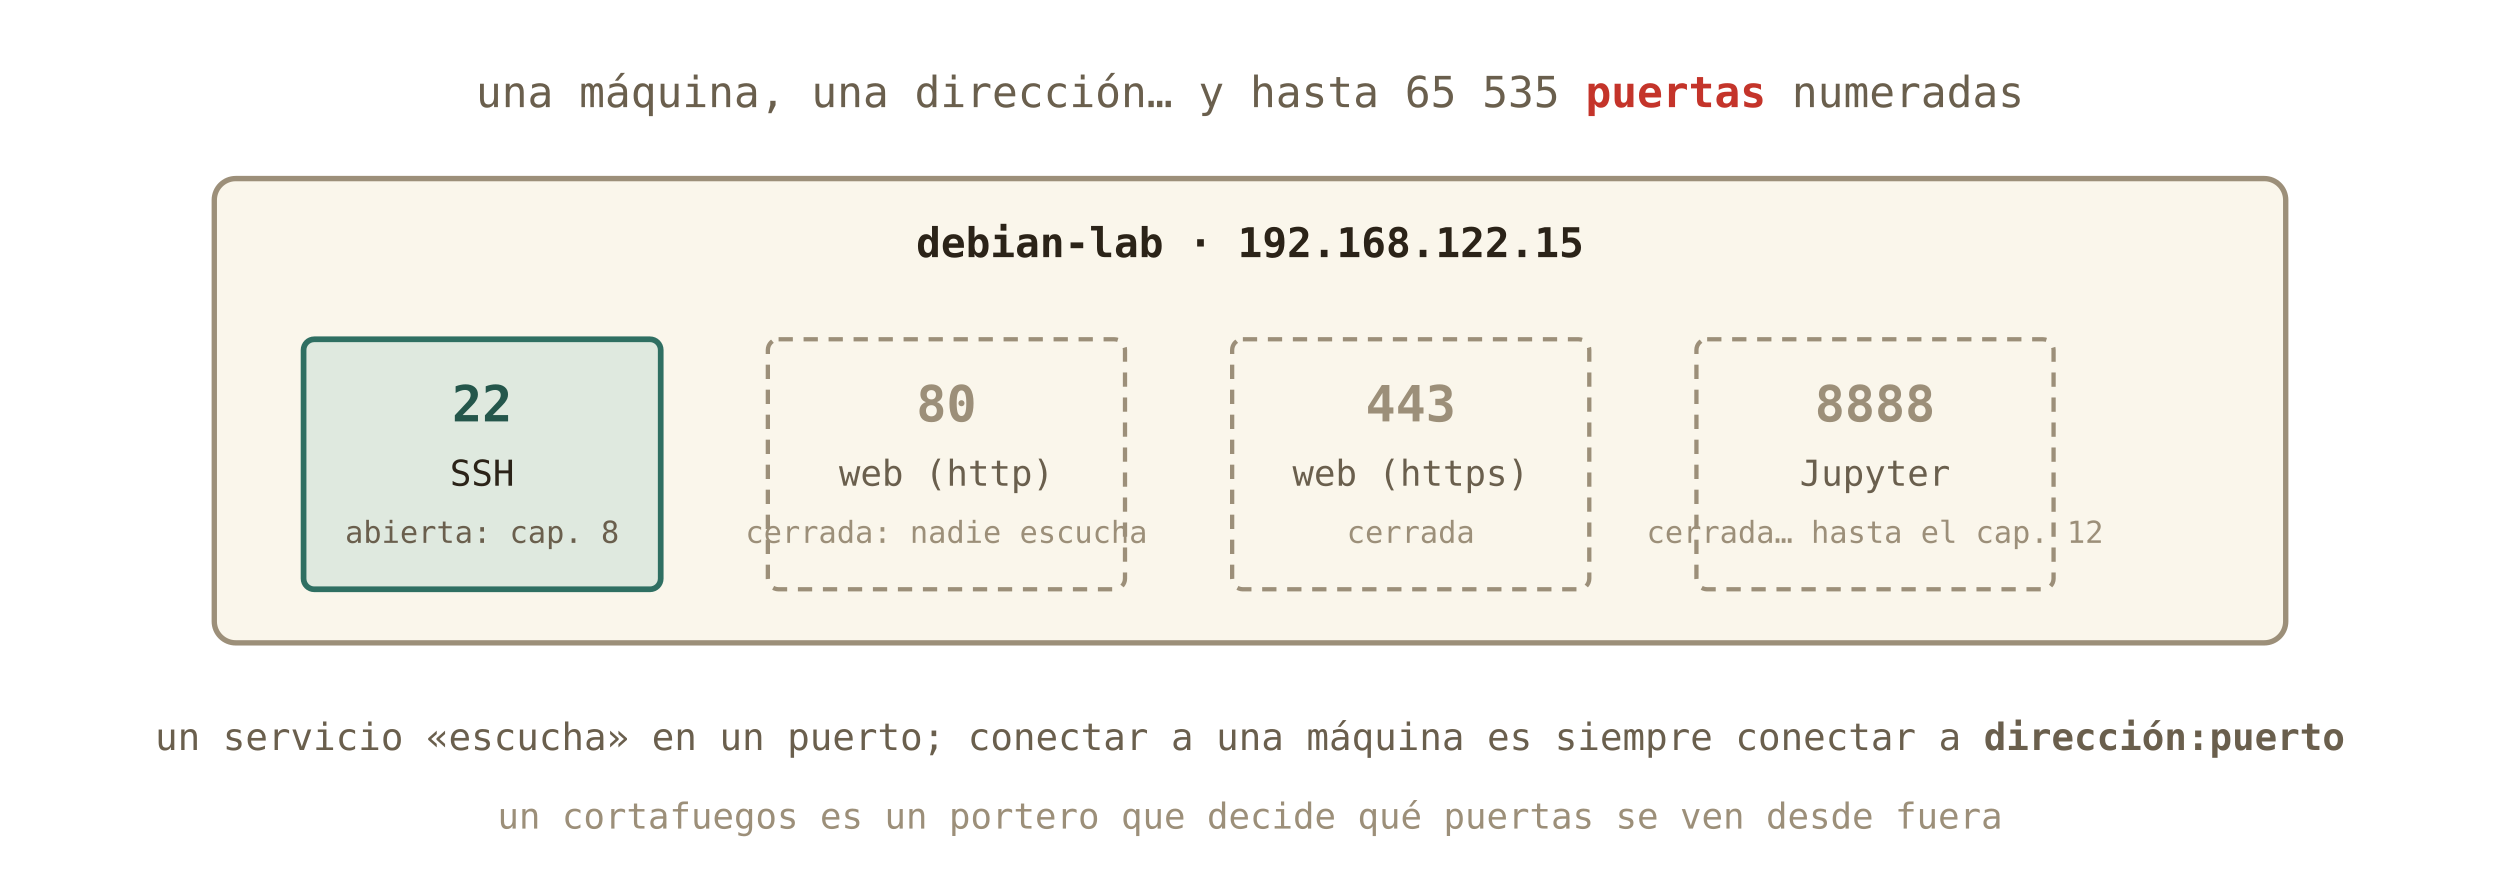
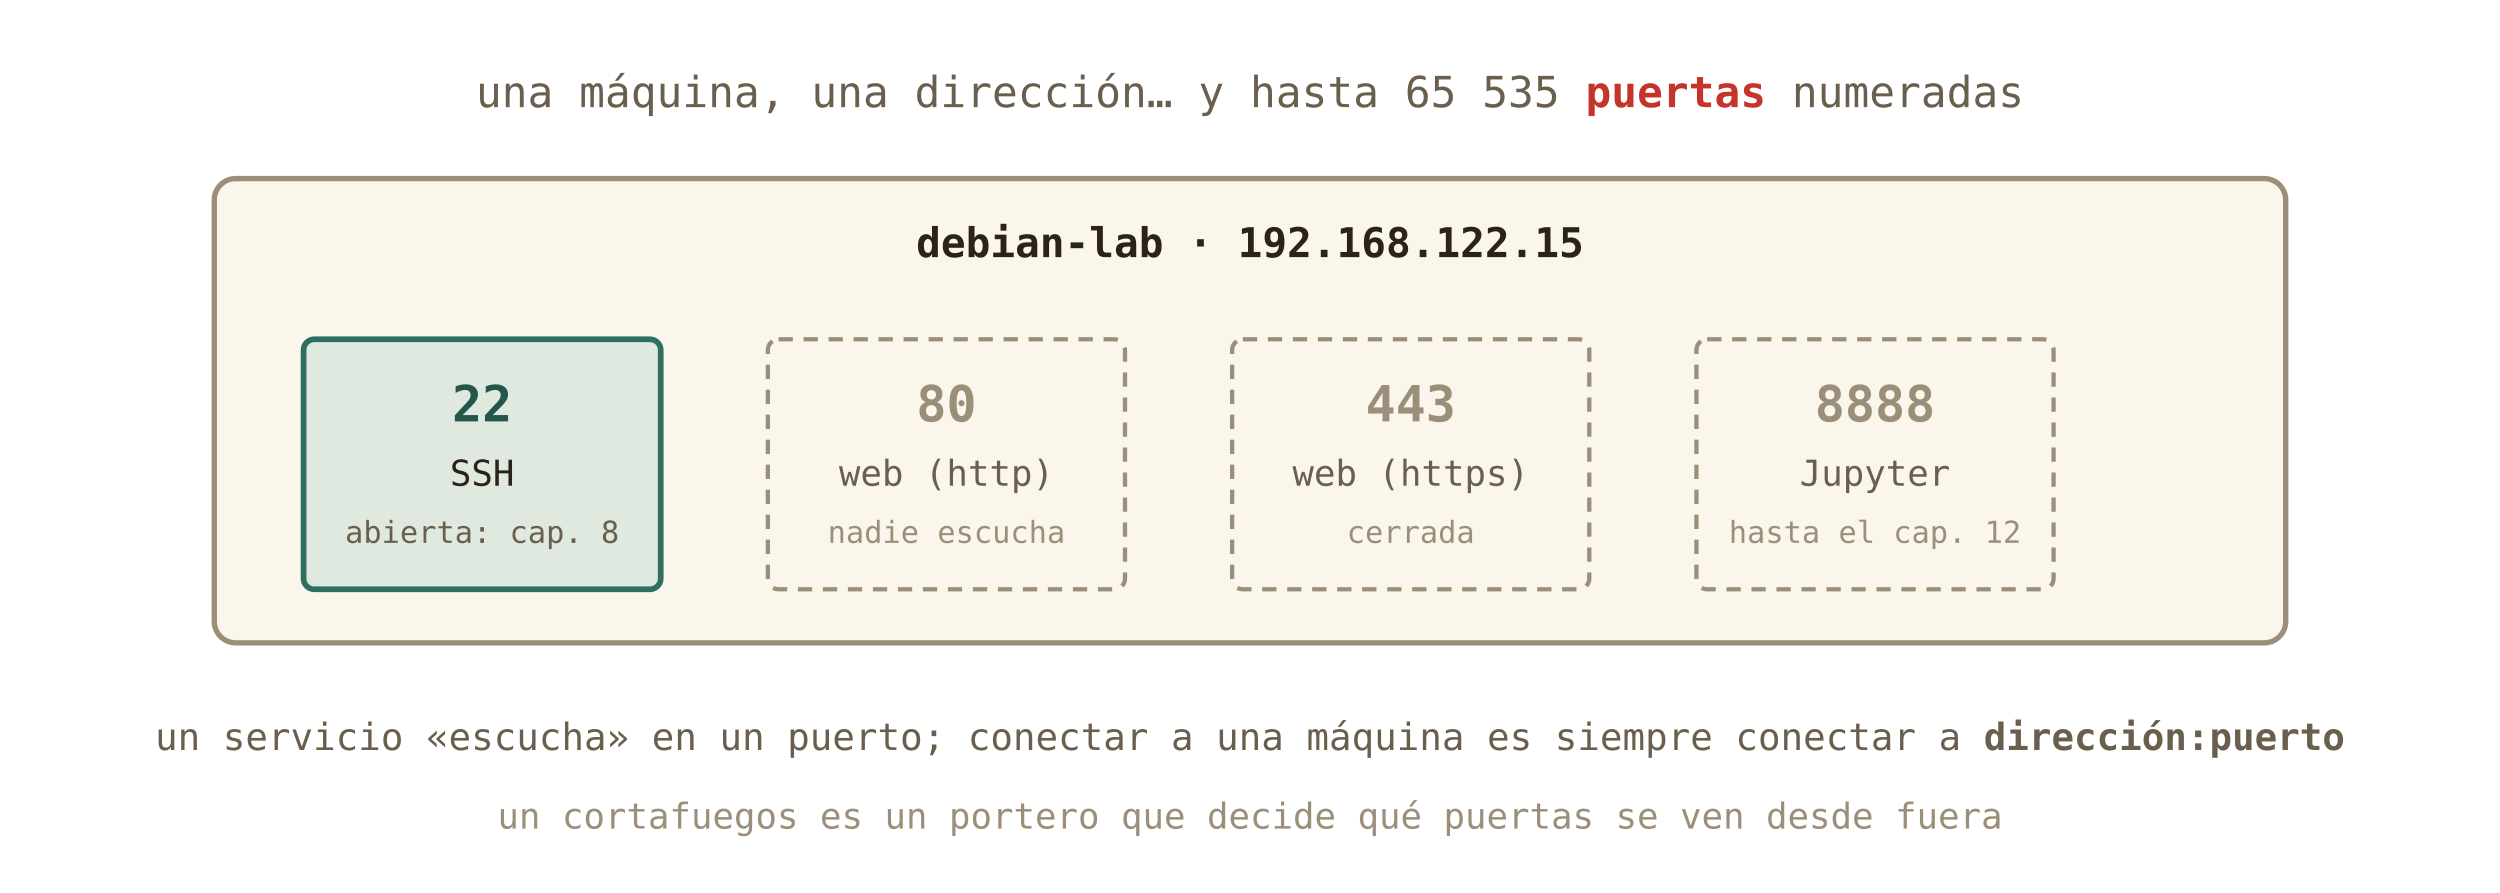
<svg xmlns="http://www.w3.org/2000/svg" viewBox="0 0 700 250" width="700" height="250" role="img" aria-label="Una dirección IP, muchas puertas: los puertos y los servicios que hay detrás">
  <g font-family="IBM Plex Mono,monospace">
    <text x="350" y="30" font-size="12" fill="#6A5F4D" text-anchor="middle">una máquina, una dirección… y hasta 65 535 <tspan font-weight="600" fill="#C4342A">puertas</tspan> numeradas</text>
    <rect x="60" y="50" width="580" height="130" rx="6" fill="#FAF6EB" stroke="#9C8F79" stroke-width="1.5" />
    <text x="350" y="72" font-size="11.5" fill="#2B2318" text-anchor="middle" font-weight="600">debian-lab · 192.168.122.15</text>
    <rect x="85" y="95" width="100" height="70" rx="3" fill="#DFE9DF" stroke="#2F6F62" stroke-width="1.6" />
    <text x="135" y="118" font-size="14" fill="#24564B" text-anchor="middle" font-weight="600">22</text>
    <text x="135" y="136" font-size="10" fill="#2B2318" text-anchor="middle">SSH</text>
    <text x="135" y="152" font-size="8.5" fill="#6A5F4D" text-anchor="middle">abierta: cap. 8</text>
    <rect x="215" y="95" width="100" height="70" rx="3" fill="#FAF6EB" stroke="#9C8F79" stroke-width="1.2" stroke-dasharray="4 3" />
    <text x="265" y="118" font-size="14" fill="#9C8F79" text-anchor="middle" font-weight="600">80</text>
    <text x="265" y="136" font-size="10" fill="#6A5F4D" text-anchor="middle">web (http)</text>
-     <text x="265" y="152" font-size="8.5" fill="#9C8F79" text-anchor="middle">cerrada: nadie escucha</text>
+     <text x="265" y="152" font-size="8.5" fill="#9C8F79" text-anchor="middle">nadie escucha</text>
    <rect x="345" y="95" width="100" height="70" rx="3" fill="#FAF6EB" stroke="#9C8F79" stroke-width="1.2" stroke-dasharray="4 3" />
    <text x="395" y="118" font-size="14" fill="#9C8F79" text-anchor="middle" font-weight="600">443</text>
    <text x="395" y="136" font-size="10" fill="#6A5F4D" text-anchor="middle">web (https)</text>
    <text x="395" y="152" font-size="8.5" fill="#9C8F79" text-anchor="middle">cerrada</text>
    <rect x="475" y="95" width="100" height="70" rx="3" fill="#FAF6EB" stroke="#9C8F79" stroke-width="1.2" stroke-dasharray="4 3" />
    <text x="525" y="118" font-size="14" fill="#9C8F79" text-anchor="middle" font-weight="600">8888</text>
    <text x="525" y="136" font-size="10" fill="#6A5F4D" text-anchor="middle">Jupyter</text>
-     <text x="525" y="152" font-size="8.5" fill="#9C8F79" text-anchor="middle">cerrada… hasta el cap. 12</text>
+     <text x="525" y="152" font-size="8.5" fill="#9C8F79" text-anchor="middle">hasta el cap. 12</text>
    <text x="350" y="210" font-size="10.5" fill="#6A5F4D" text-anchor="middle">un servicio «escucha» en un puerto; conectar a una máquina es siempre conectar a <tspan font-weight="600">dirección:puerto</tspan>
    </text>
    <text x="350" y="232" font-size="10" fill="#9C8F79" text-anchor="middle">un cortafuegos es un portero que decide qué puertas se ven desde fuera</text>
  </g>
</svg>
